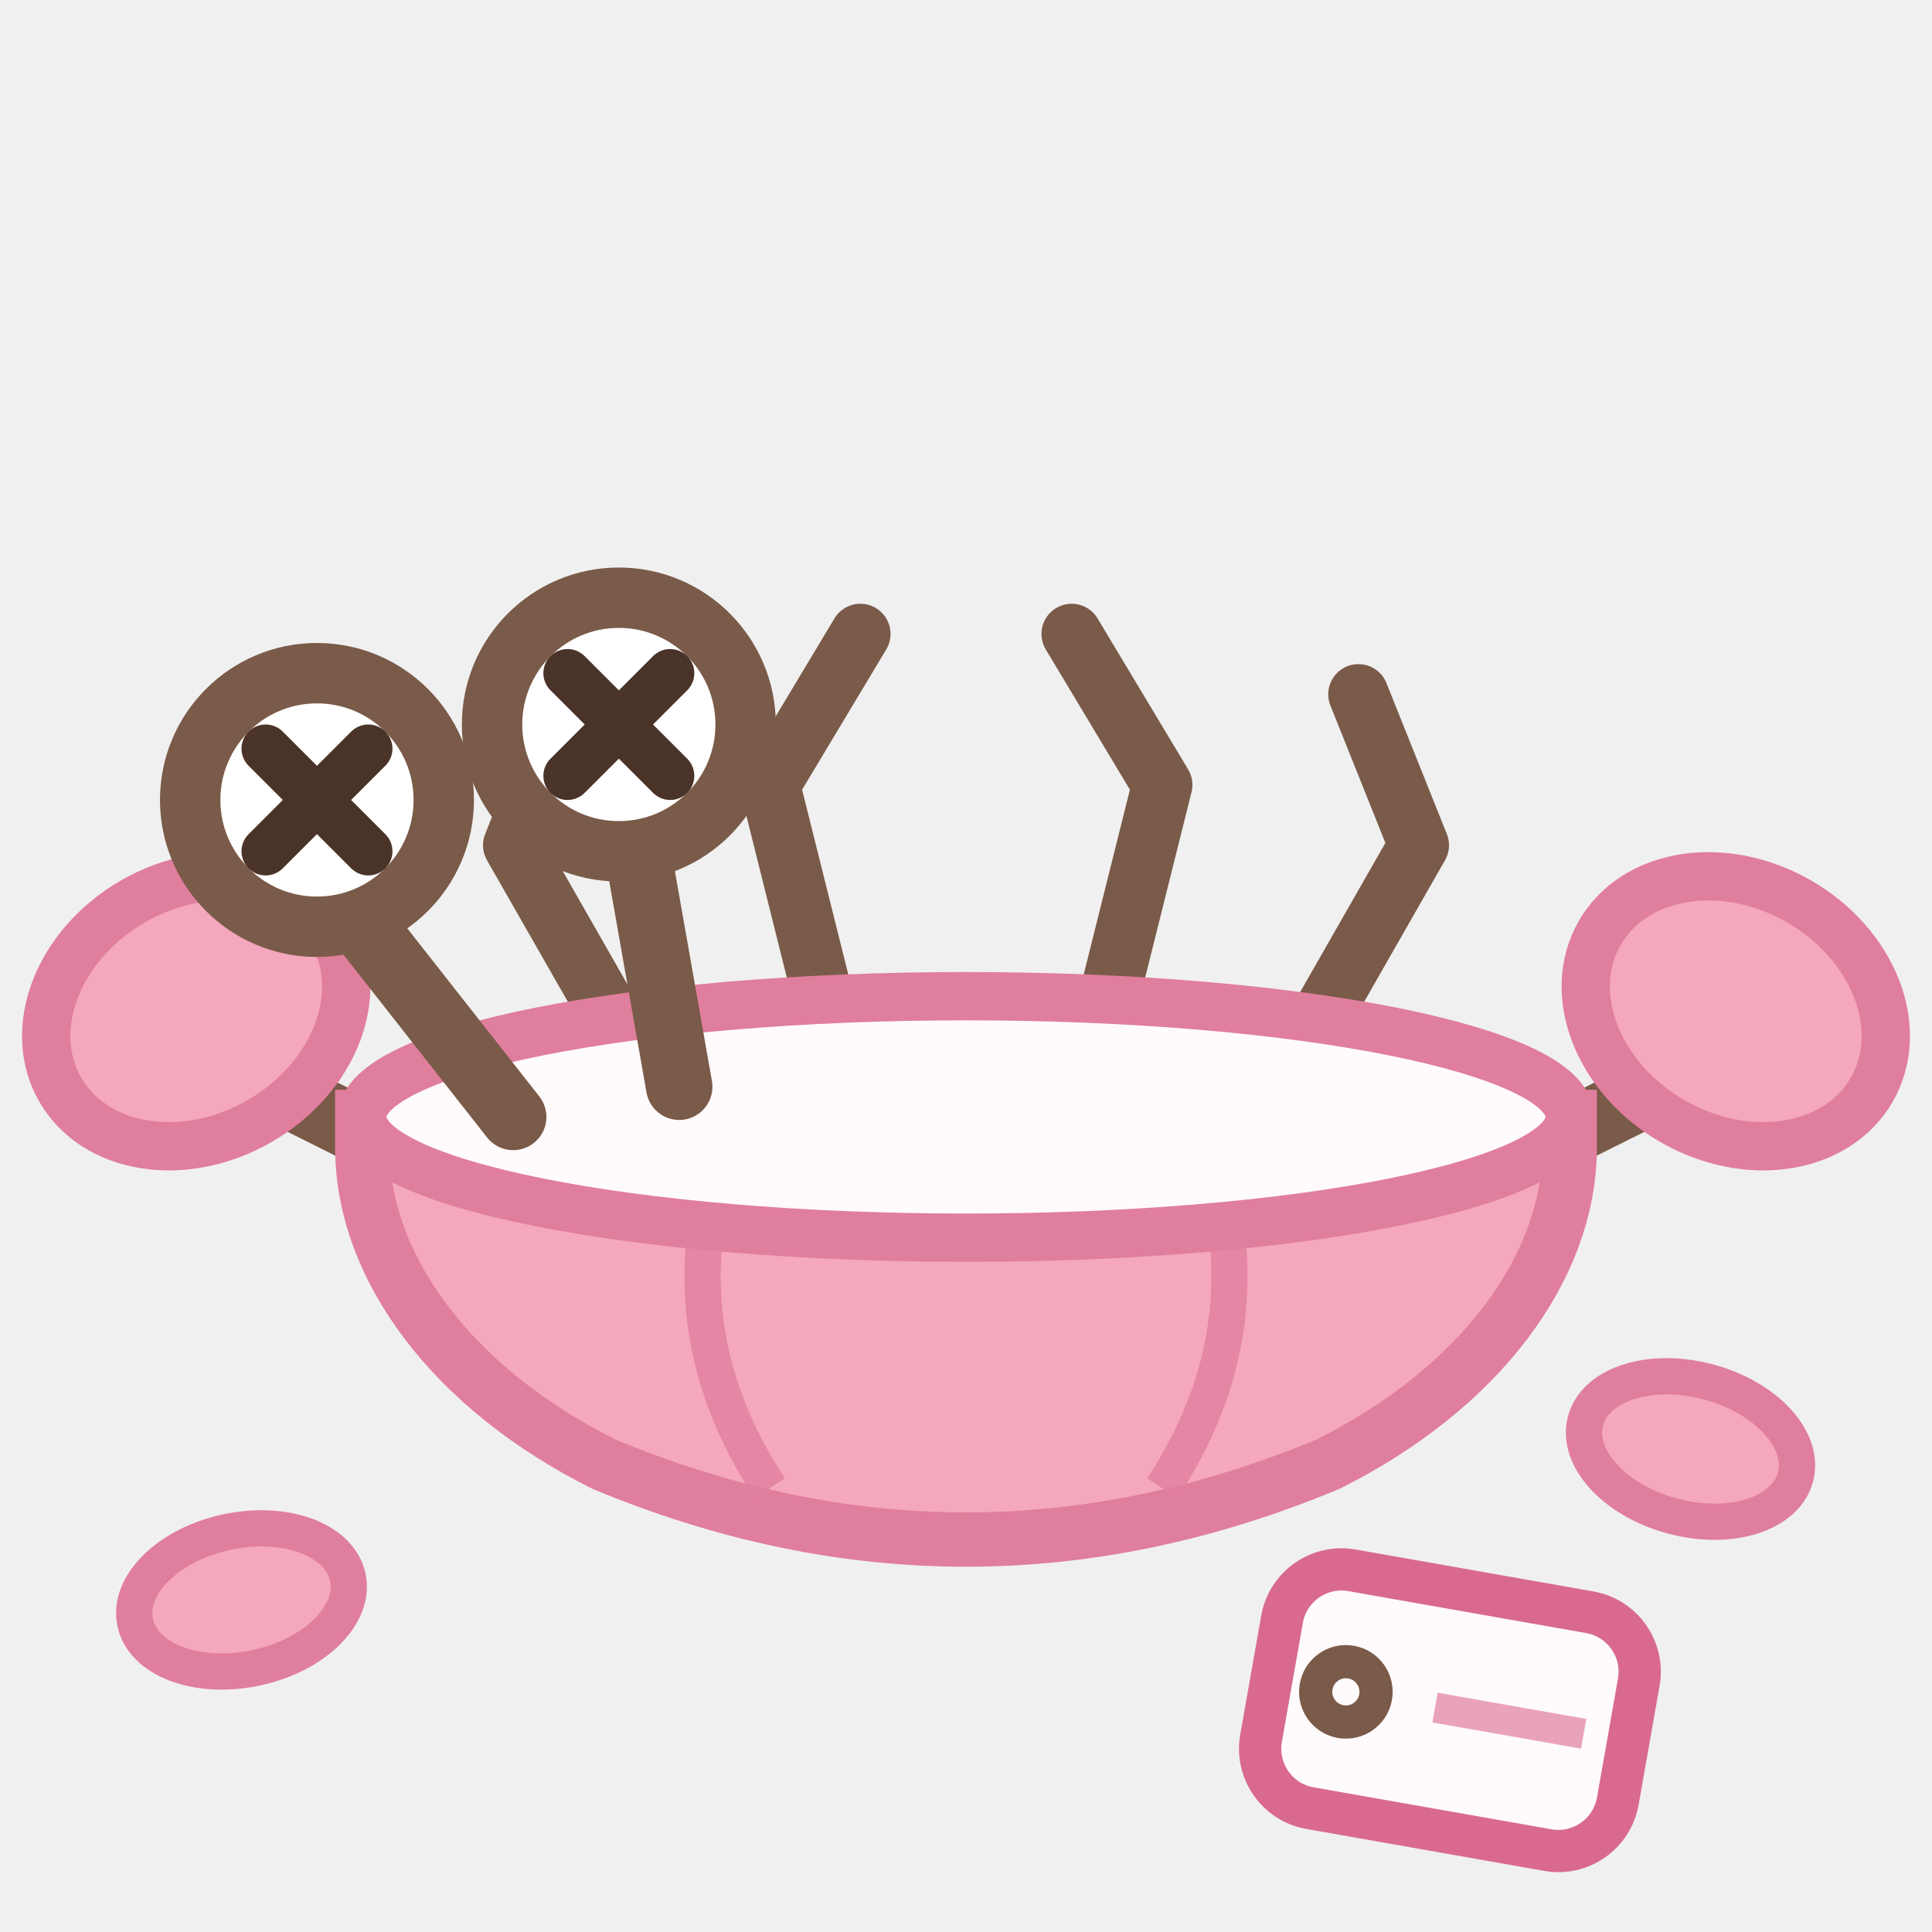
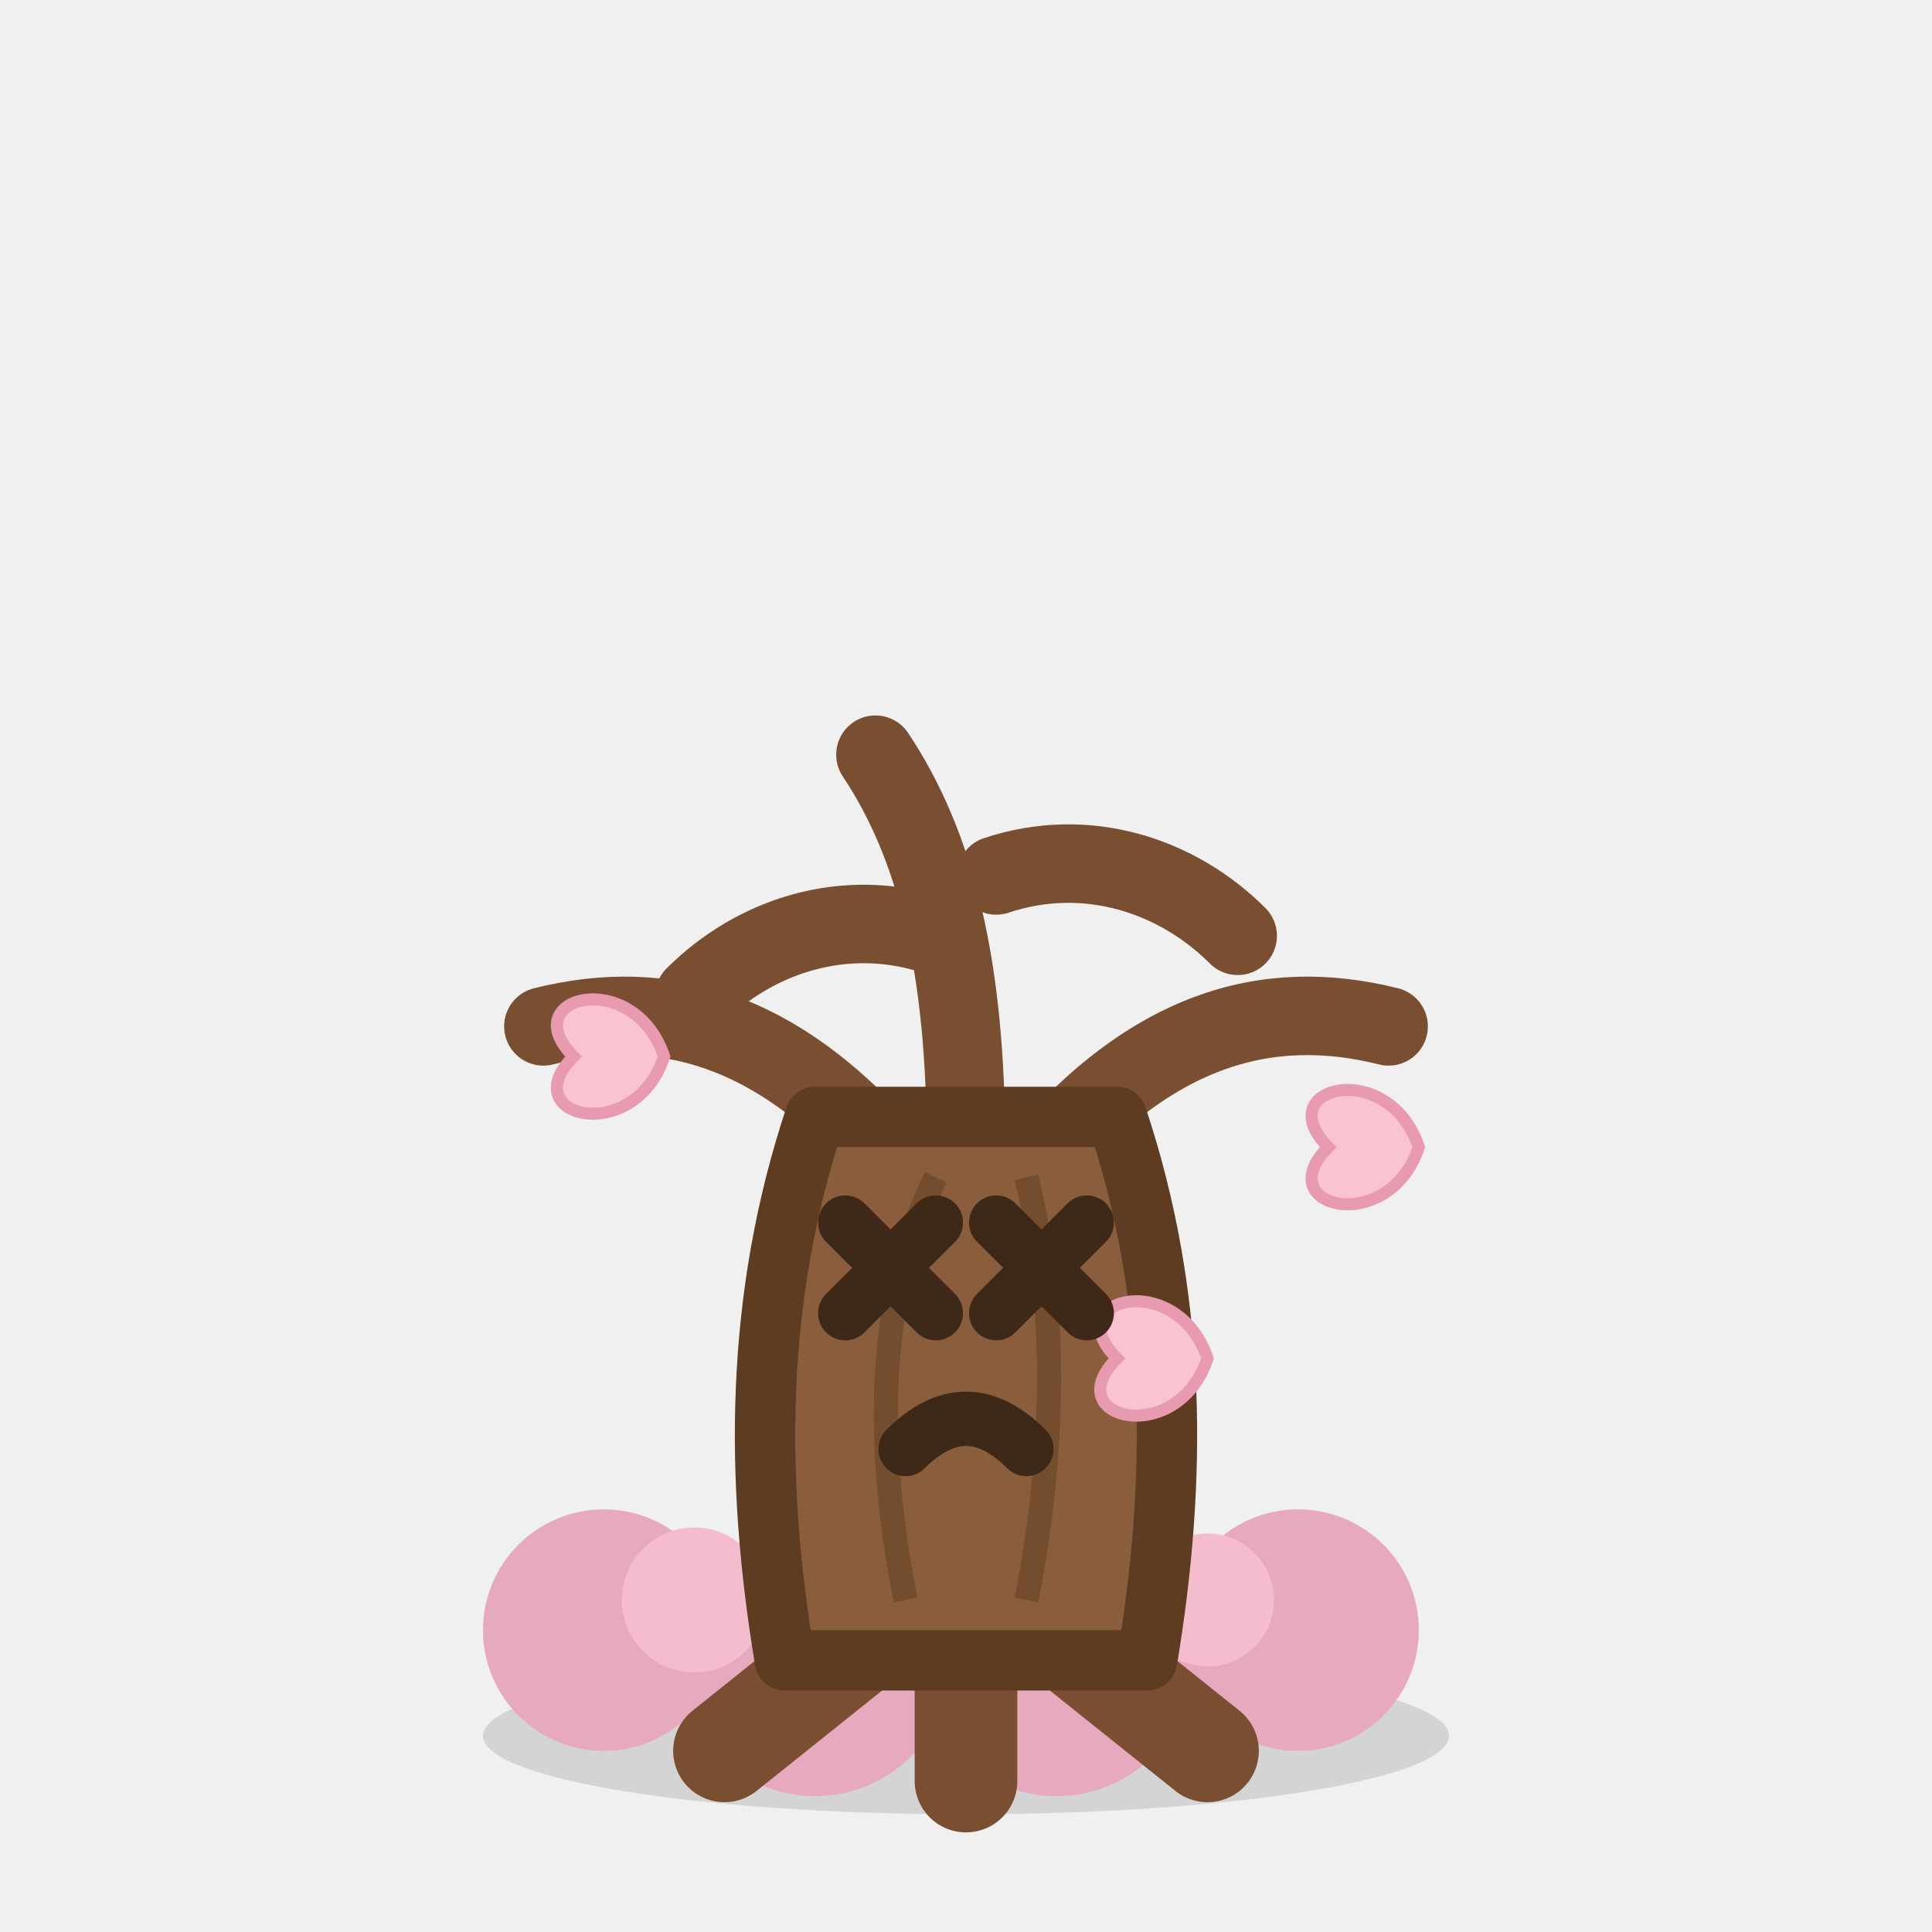
<svg xmlns="http://www.w3.org/2000/svg" viewBox="0 0 64 64">
-   <g fill="none" stroke="#7a5a48" stroke-width="2" stroke-linecap="round" stroke-linejoin="round">
-     <path d="M21 35 L17 28 L19 23" />
-     <path d="M27.5 34 L25.5 26 L28.5 21" />
-     <path d="M36.5 34 L38.5 26 L35.5 21" />
-     <path d="M43 35 L47 28 L45 23" />
+   <ellipse cx="32" cy="57.5" rx="16" ry="2.6" fill="#000000" opacity="0.12" />
+   <g fill="#e7a9bd">
+     <circle cx="20" cy="54" r="4" />
+     <circle cx="27" cy="55" r="4.5" />
+     <circle cx="35" cy="55" r="4.5" />
+     <circle cx="43" cy="54" r="4" />
+     <circle cx="31" cy="52.5" r="4" />
  </g>
-   <g fill="none" stroke="#7a5a48" stroke-width="2.2" stroke-linecap="round">
-     <path d="M15 39 L9 36" />
-     <path d="M49 39 L55 36" />
+   <g fill="#f4bccd">
+     <circle cx="23" cy="53" r="2.4" />
+     <circle cx="33" cy="53.5" r="2.6" />
+     <circle cx="40" cy="53" r="2.2" />
  </g>
-   <ellipse cx="6.5" cy="33.5" rx="5.2" ry="4.2" fill="#f4a7bd" stroke="#e07e9d" stroke-width="1.6" transform="rotate(-30 6.5 33.5)" />
-   <ellipse cx="57.5" cy="33.5" rx="5.2" ry="4.2" fill="#f4a7bd" stroke="#e07e9d" stroke-width="1.6" transform="rotate(30 57.5 33.5)" />
-   <path d="M12 38 C12 42 15 46 20 48.5 Q26 51 32 51 Q38 51 44 48.5 C49 46 52 42 52 38 L52 37 L12 37 Z" fill="#f4a7bd" stroke="#e07e9d" stroke-width="1.8" />
-   <path d="M24 38 Q22 44 25.5 49.3 M40 38 Q42 44 38.5 49.3" fill="none" stroke="#e07e9d" stroke-width="1.2" opacity="0.8" />
-   <ellipse cx="32" cy="37" rx="20" ry="4" fill="#fffafc" stroke="#e07e9d" stroke-width="1.6" />
-   <g fill="none" stroke="#7a5a48" stroke-width="2.2" stroke-linecap="round">
-     <path d="M17 37 L11.5 30" />
-     <path d="M22.5 36 L21 27.5" />
+   <g stroke="#7a4e30" stroke-width="3.4" stroke-linecap="round">
+     <path d="M29 54 L24 58" />
+     <path d="M32 55 L32 59" />
+     <path d="M35 54 L40 58" />
  </g>
-   <circle cx="10.5" cy="26.5" r="4.2" fill="#ffffff" stroke="#7a5a48" stroke-width="2" />
-   <path d="M8.8 24.8 L12.2 28.2 M12.2 24.8 L8.8 28.2" stroke="#4a3328" stroke-width="1.6" stroke-linecap="round" />
-   <circle cx="20.5" cy="24" r="4.2" fill="#ffffff" stroke="#7a5a48" stroke-width="2" />
-   <path d="M18.8 22.3 L22.2 25.7 M22.2 22.3 L18.8 25.7" stroke="#4a3328" stroke-width="1.6" stroke-linecap="round" />
-   <ellipse cx="8" cy="53" rx="3.6" ry="2.3" fill="#f4a7bd" stroke="#e07e9d" stroke-width="1.2" transform="rotate(-12 8 53)" />
-   <ellipse cx="56" cy="48" rx="3.6" ry="2.3" fill="#f4a7bd" stroke="#e07e9d" stroke-width="1.2" transform="rotate(15 56 48)" />
-   <g transform="rotate(10 50 57)">
-     <rect x="42" y="53" width="12" height="8" rx="2" fill="#fffafc" stroke="#d96a8e" stroke-width="1.4" />
-     <circle cx="44.5" cy="57" r="1" fill="none" stroke="#7a5a48" stroke-width="1.1" />
-     <path d="M47.5 57 L52.5 57" stroke="#e07e9d" stroke-width="1" opacity="0.7" />
+   <g stroke="#7a4e30" stroke-width="2.6" stroke-linecap="round" fill="none">
+     <path d="M30 39 C26 34 22 33 18 34" />
+     <path d="M32 38 C32 32 31 28 29 25" />
+     <path d="M34 39 C38 34 42 33 46 34" />
+     <path d="M31 31 C28 30 25 31 23 33" />
+     <path d="M33 29 C36 28 39 29 41 31" />
+   </g>
+   <path d="M26 55 C25 49 25 43 27 37 L37 37 C39 43 39 49 38 55 Z" fill="#8a5e3c" stroke="#5e3c22" stroke-width="2" stroke-linejoin="round" />
+   <g stroke="#5e3c22" stroke-width="0.8" opacity="0.5" fill="none">
+     <path d="M30 53 C29 48 29 43 31 39" />
+     <path d="M34 53 C35 48 35 43 34 39" />
+   </g>
+   <g fill="#f9c3d2" stroke="#e89ab0" stroke-width="0.4">
+     <path d="M19 35 C17 33 21 32 22 35 C21 38 17 37 19 35 Z" />
+     <path d="M44 38 C42 36 46 35 47 38 C46 41 42 40 44 38 Z" />
+     <path d="M37 45 C35 43 39 42 40 45 C39 48 35 47 37 45 Z" />
+   </g>
+   <g fill="none" stroke="#3e2818" stroke-width="1.8" stroke-linecap="round">
+     <path d="M28 40.5 L31 43.5 M31 40.5 L28 43.5" />
+     <path d="M33 40.5 L36 43.5 M36 40.5 L33 43.5" />
+     <path d="M30 48 Q32 46 34 48" />
  </g>
</svg>
